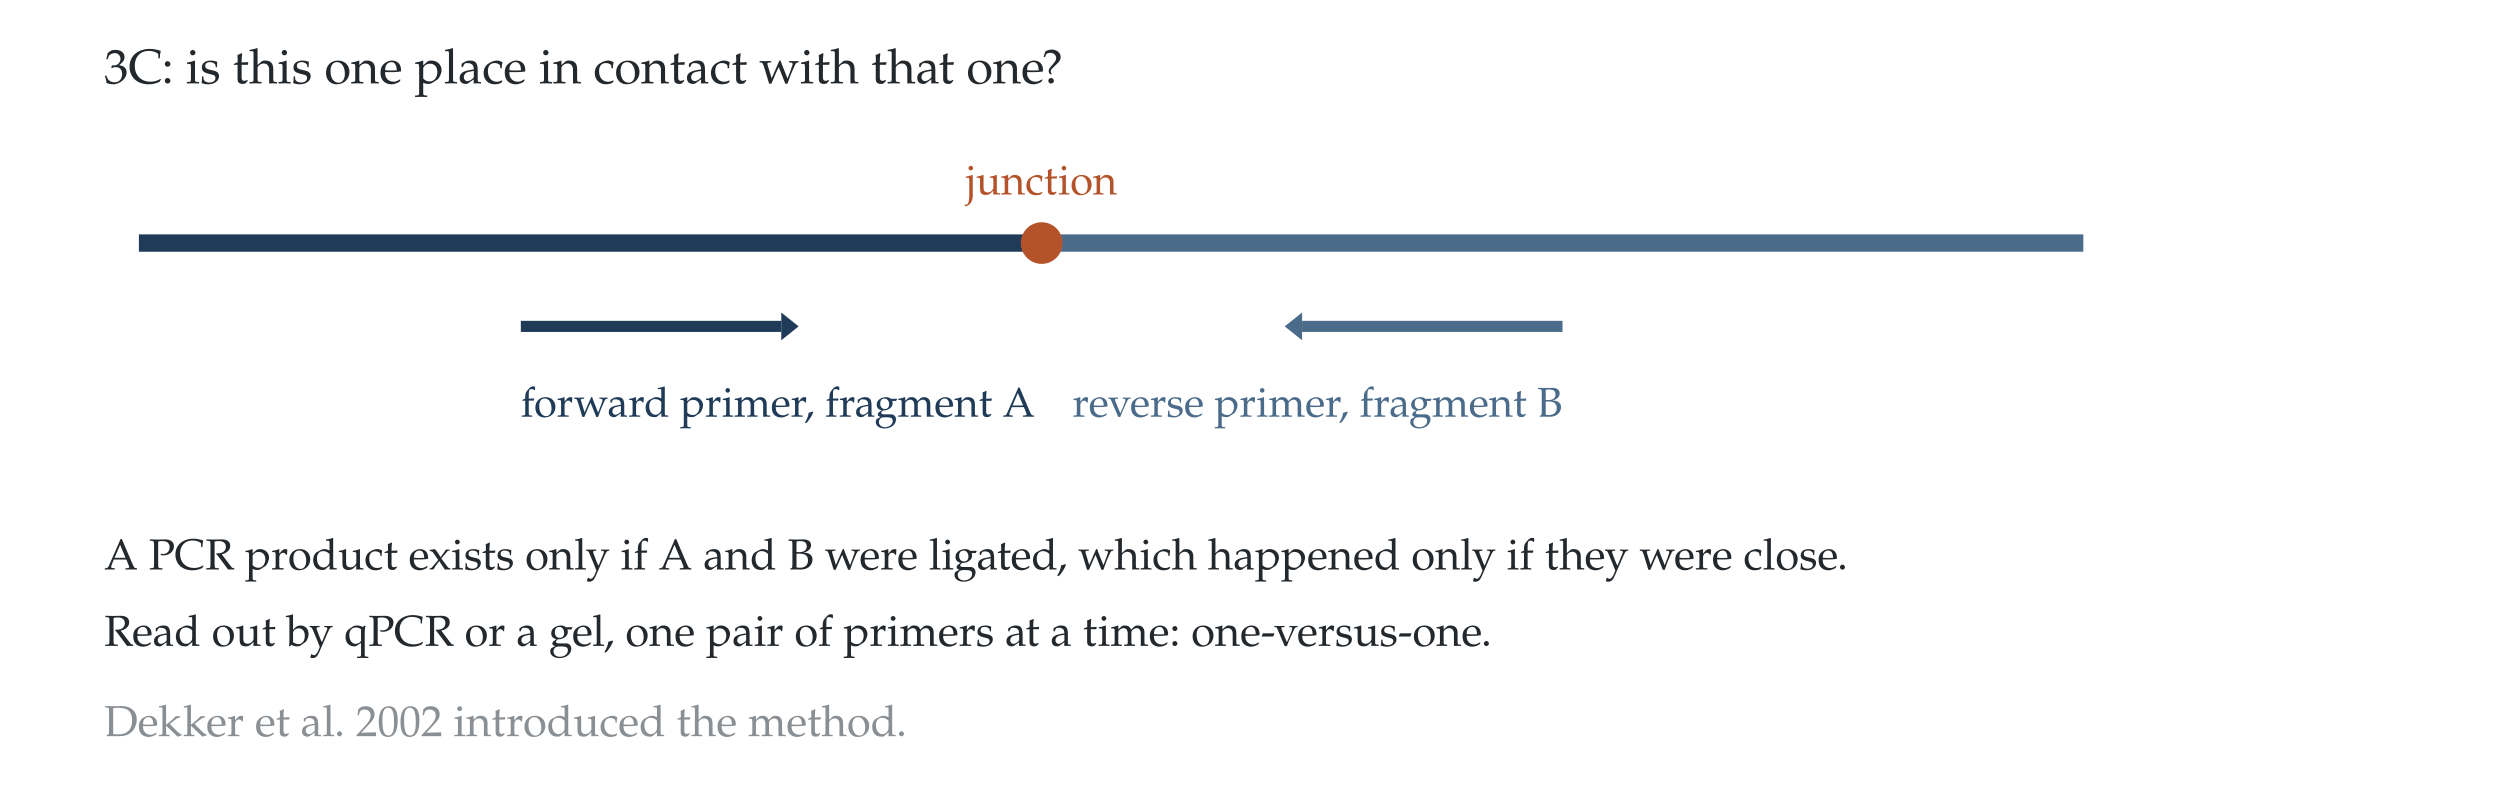
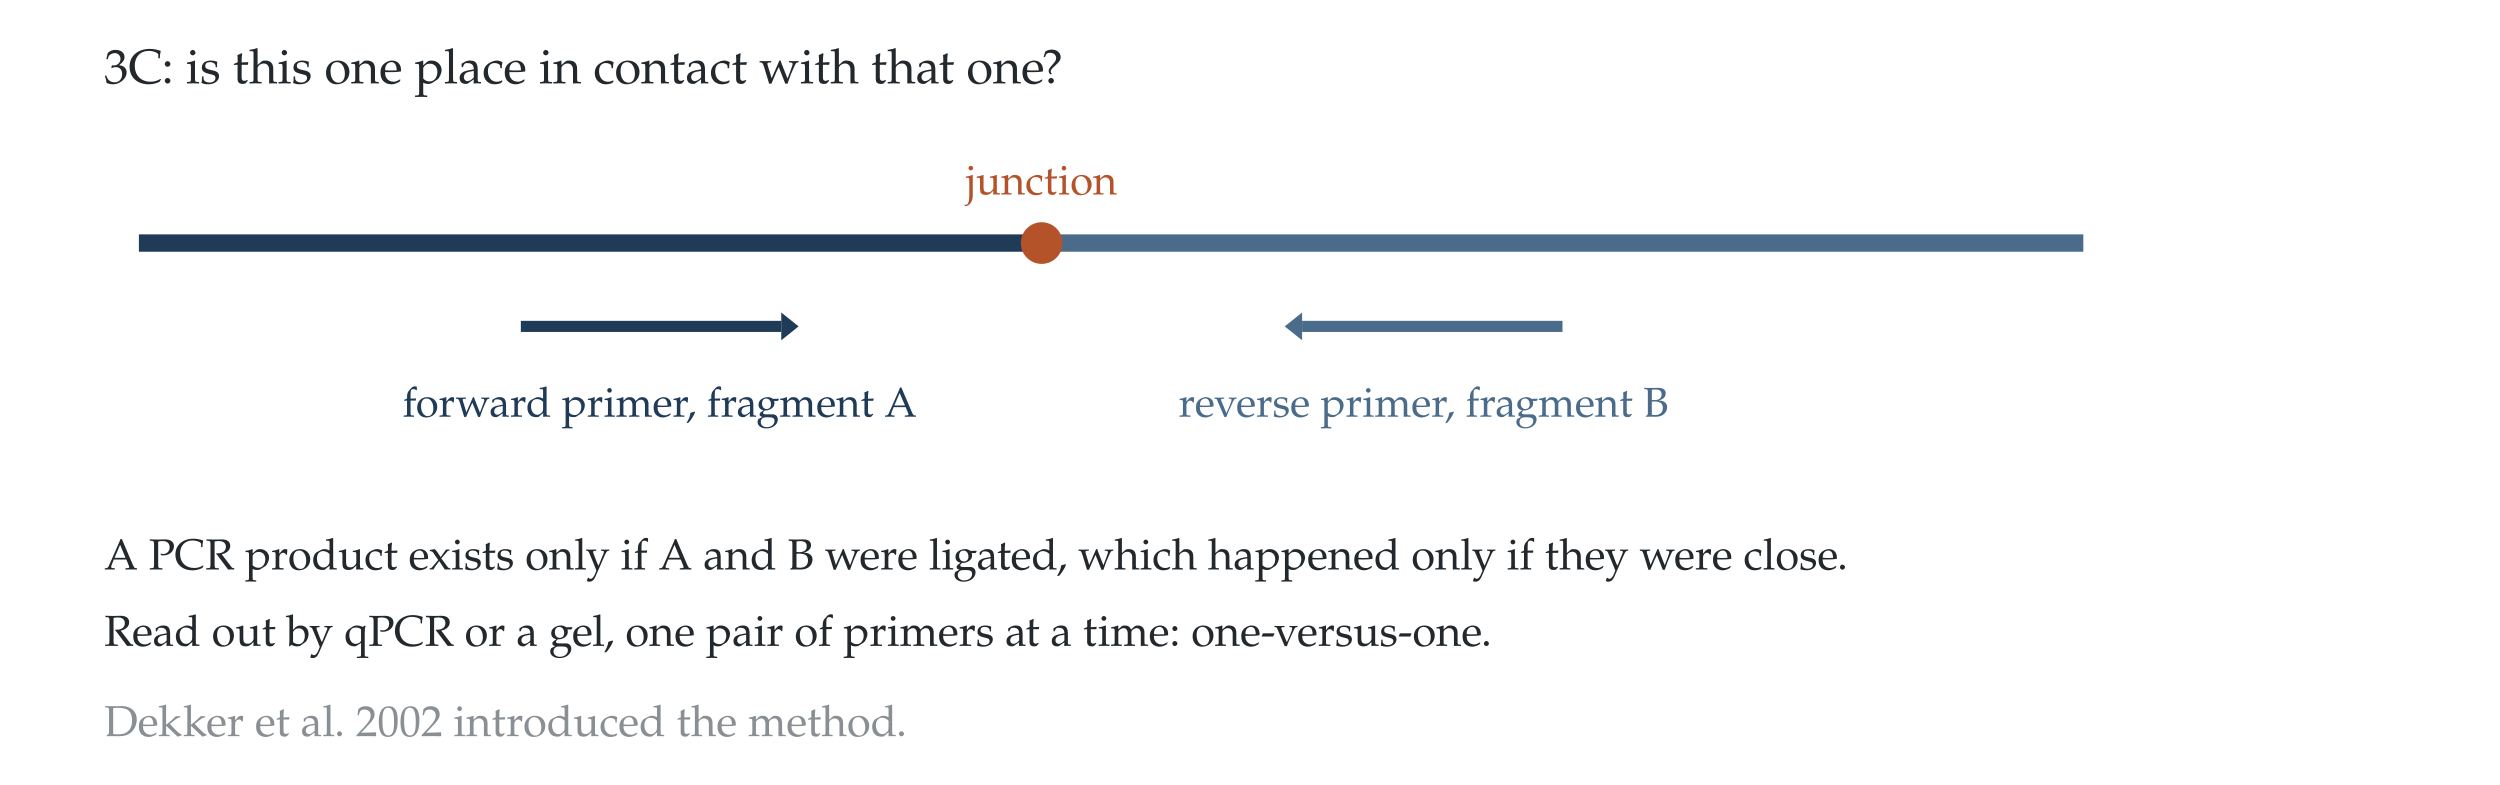
<svg xmlns="http://www.w3.org/2000/svg" viewBox="0 0 720 226" width="720" height="226" font-family="&quot;Palatino Linotype&quot;, &quot;Book Antiqua&quot;, Palatino, FreeSerif, serif" fill="#23282d">
  <rect width="720" height="226" fill="none" />
  <text x="30" y="24" font-size="14" fill="#23282d">3C: is this one place in contact with that one?</text>
  <line x1="40" y1="70" x2="300" y2="70" stroke="#1f3b57" stroke-width="5" stroke-linecap="butt" />
  <line x1="300" y1="70" x2="600" y2="70" stroke="#4a6b8a" stroke-width="5" stroke-linecap="butt" />
  <circle cx="300" cy="70" r="6" fill="#b4532a" />
  <text x="300" y="56" font-size="12" text-anchor="middle" fill="#b4532a">junction</text>
  <line x1="150" y1="94" x2="225" y2="94" stroke="#1f3b57" stroke-width="3.2" stroke-linecap="butt" />
  <path d="M 230 94 L 225 90.0 L 225 98.0 Z" fill="#1f3b57" />
  <line x1="450" y1="94" x2="375" y2="94" stroke="#4a6b8a" stroke-width="3.2" stroke-linecap="butt" />
  <path d="M 370 94 L 375 90.0 L 375 98.0 Z" fill="#4a6b8a" />
-   <text x="150" y="120" font-size="12" fill="#1f3b57">forward primer, fragment A</text>
-   <text x="450" y="120" font-size="12" text-anchor="end" fill="#4a6b8a">reverse primer, fragment B</text>
+   <text x="190" y="120" font-size="12" text-anchor="middle" fill="#1f3b57">forward primer, fragment A</text>
+   <text x="410" y="120" font-size="12" text-anchor="middle" fill="#4a6b8a">reverse primer, fragment B</text>
  <text x="30" y="164" font-size="12.5" fill="#23282d">A PCR product exists only if A and B were ligated, which happened only if they were close.</text>
  <text x="30" y="186" font-size="12.5" fill="#23282d">Read out by qPCR or a gel, one pair of primers at a time: one-versus-one.</text>
  <text x="30" y="212" font-size="12.5" fill="#8a8f94">Dekker et al. 2002 introduced the method.</text>
</svg>
